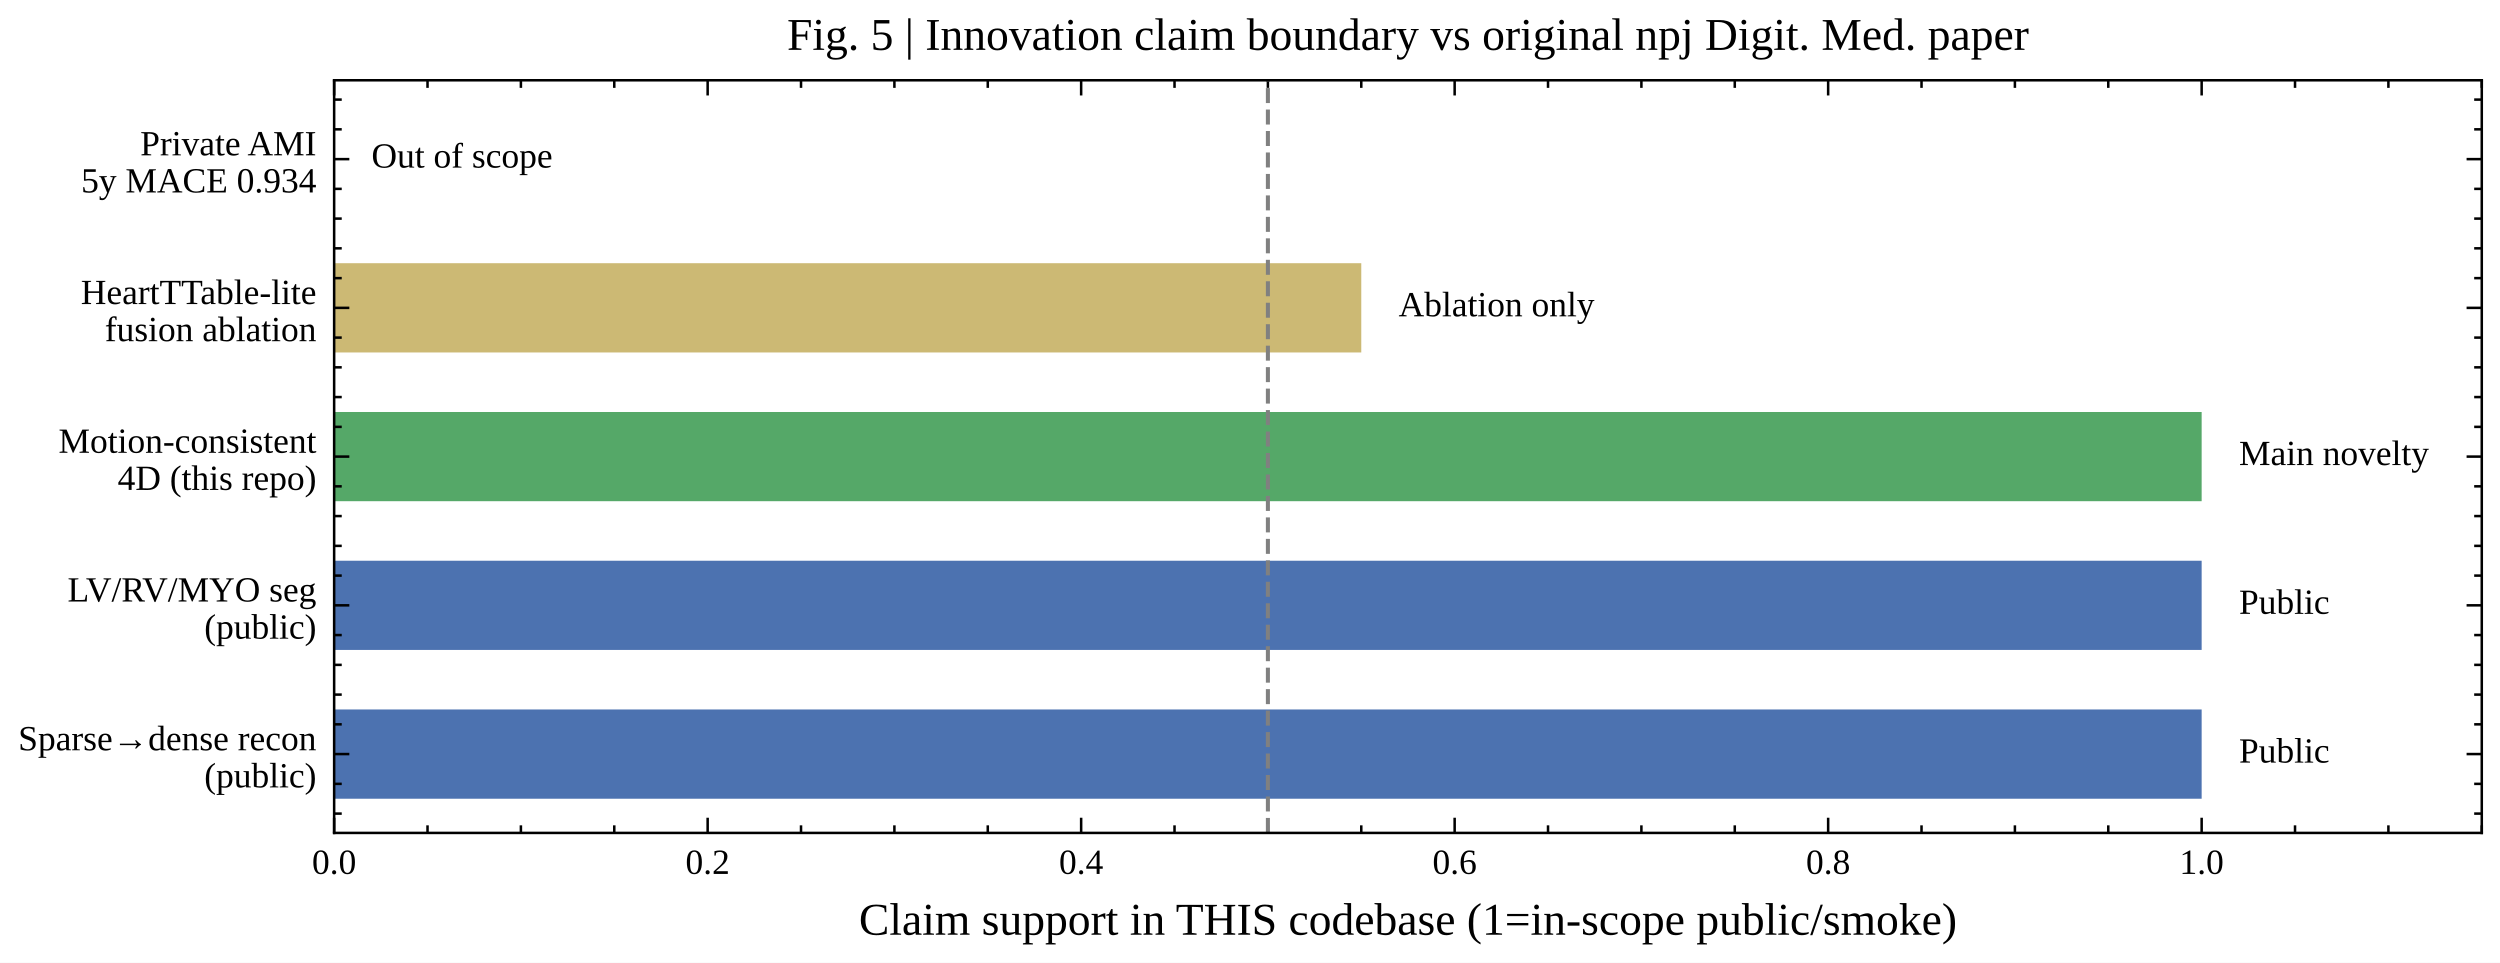
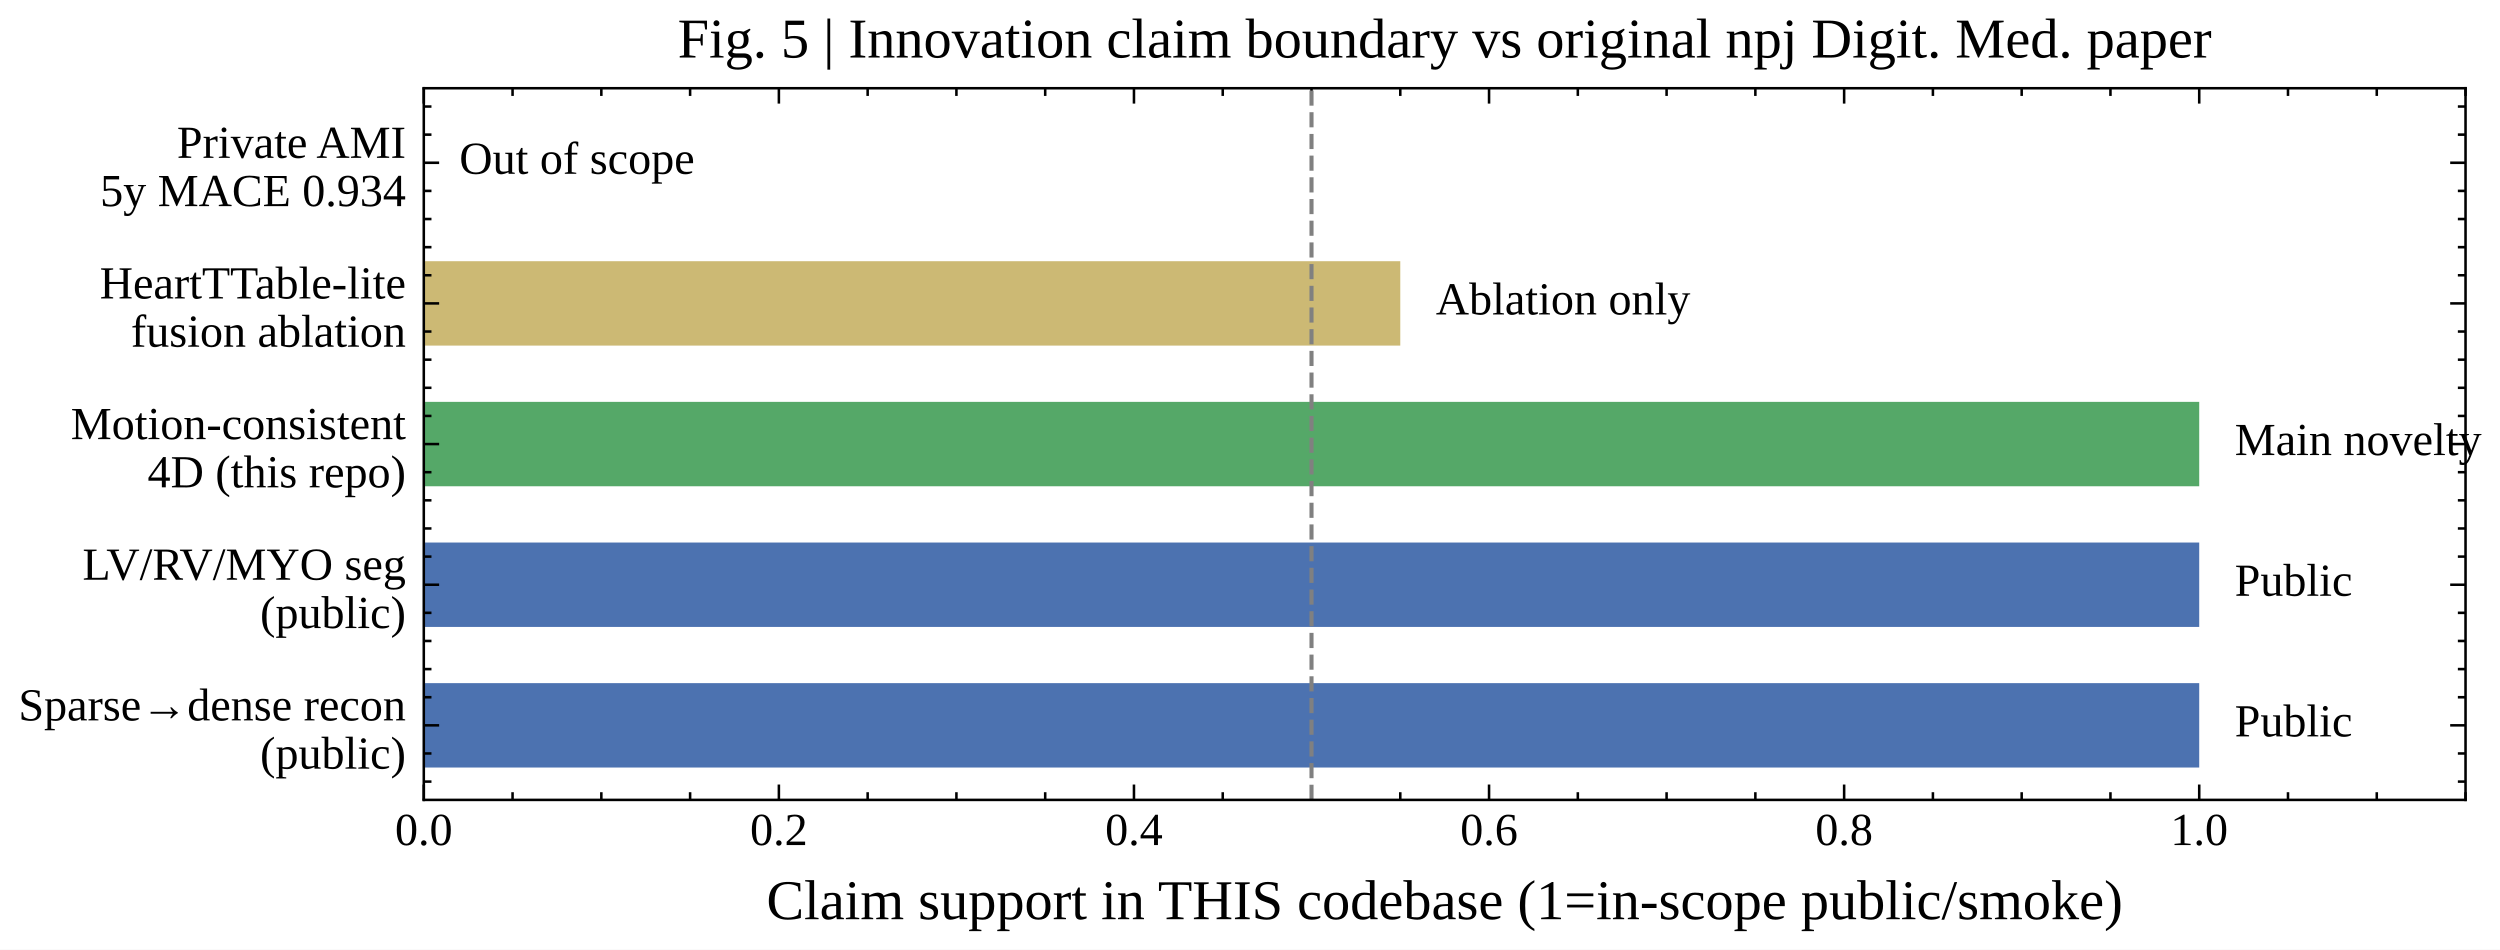
- <svg xmlns="http://www.w3.org/2000/svg" xmlns:xlink="http://www.w3.org/1999/xlink" width="493.777pt" height="190.144pt" viewBox="0 0 493.777 190.144" version="1.1">
+ <svg xmlns="http://www.w3.org/2000/svg" xmlns:xlink="http://www.w3.org/1999/xlink" width="488.596pt" height="185.596pt" viewBox="0 0 488.596 185.596" version="1.1">
  <defs>
    <style type="text/css">*{stroke-linejoin: round; stroke-linecap: butt}</style>
  </defs>
  <g id="figure_1">
    <g id="patch_1">
-       <path d="M 0 190.144  L 493.777 190.144  L 493.777 0  L 0 0  z " style="fill: #ffffff" />
+       <path d="M 0 185.596  L 488.596 185.596  L 488.596 0  L 0 0  z " style="fill: #ffffff" />
    </g>
    <g id="axes_1">
      <g id="patch_2">
-         <path d="M 65.997 164.511  L 490.177 164.511  L 490.177 15.854  L 65.997 15.854  z " style="fill: #ffffff" />
+         <path d="M 82.825 156.331  L 481.86 156.331  L 481.86 17.243  L 82.825 17.243  z " style="fill: #ffffff" />
      </g>
      <g id="patch_3">
-         <path d="M 65.997 157.754  L 434.85 157.754  L 434.85 140.127  L 65.997 140.127  z " clip-path="url(#p67cd540571)" style="fill: #4c72b0" />
+         <path d="M 82.825 150.009  L 429.812 150.009  L 429.812 133.516  L 82.825 133.516  z " clip-path="url(#pb620c83360)" style="fill: #4c72b0" />
      </g>
      <g id="patch_4">
-         <path d="M 65.997 128.375  L 434.85 128.375  L 434.85 110.748  L 65.997 110.748  z " clip-path="url(#p67cd540571)" style="fill: #4c72b0" />
+         <path d="M 82.825 122.521  L 429.812 122.521  L 429.812 106.028  L 82.825 106.028  z " clip-path="url(#pb620c83360)" style="fill: #4c72b0" />
      </g>
      <g id="patch_5">
-         <path d="M 65.997 98.996  L 434.85 98.996  L 434.85 81.369  L 65.997 81.369  z " clip-path="url(#p67cd540571)" style="fill: #55a868" />
+         <path d="M 82.825 95.033  L 429.812 95.033  L 429.812 78.541  L 82.825 78.541  z " clip-path="url(#pb620c83360)" style="fill: #55a868" />
      </g>
      <g id="patch_6">
-         <path d="M 65.997 69.617  L 268.866 69.617  L 268.866 51.99  L 65.997 51.99  z " clip-path="url(#p67cd540571)" style="fill: #ccb974" />
+         <path d="M 82.825 67.546  L 273.668 67.546  L 273.668 51.053  L 82.825 51.053  z " clip-path="url(#pb620c83360)" style="fill: #ccb974" />
      </g>
      <g id="patch_7">
-         <path d="M 65.997 40.238  L 65.997 40.238  L 65.997 22.611  L 65.997 22.611  z " clip-path="url(#p67cd540571)" style="fill: #c44e52" />
+         <path d="M 82.825 40.058  L 82.825 40.058  L 82.825 23.565  L 82.825 23.565  z " clip-path="url(#pb620c83360)" style="fill: #c44e52" />
      </g>
      <g id="matplotlib.axis_1">
        <g id="xtick_1">
          <g id="line2d_1">
            <defs>
-               <path id="m47ccce03e9" d="M 0 0  L 0 -3  " style="stroke: #000000; stroke-width: 0.5" />
+               <path id="ma0f9e7414f" d="M 0 0  L 0 -3  " style="stroke: #000000; stroke-width: 0.5" />
            </defs>
            <g>
-               <use xlink:href="#m47ccce03e9" x="65.997" y="164.511" style="stroke: #000000; stroke-width: 0.5" />
+               <use xlink:href="#ma0f9e7414f" x="82.825" y="156.331" style="stroke: #000000; stroke-width: 0.5" />
            </g>
          </g>
          <g id="line2d_2">
            <defs>
-               <path id="mfd8bf118d7" d="M 0 0  L 0 3  " style="stroke: #000000; stroke-width: 0.5" />
+               <path id="mc4de0adf3c" d="M 0 0  L 0 3  " style="stroke: #000000; stroke-width: 0.5" />
            </defs>
            <g>
-               <use xlink:href="#mfd8bf118d7" x="65.997" y="15.854" style="stroke: #000000; stroke-width: 0.5" />
+               <use xlink:href="#mc4de0adf3c" x="82.825" y="17.243" style="stroke: #000000; stroke-width: 0.5" />
            </g>
          </g>
          <g id="text_1">
-             <g transform="translate(61.62234 172.8717)">
+             <g transform="translate(77.20016 166.0802)">
              <text>
-                 <tspan x="0" y="-0.266" style="font-size: 7px; font-family: 'Times New Roman'">0</tspan>
-                 <tspan x="3.5" y="-0.266" style="font-size: 7px; font-family: 'Times New Roman'">.</tspan>
-                 <tspan x="5.25" y="-0.266" style="font-size: 7px; font-family: 'Times New Roman'">0</tspan>
+                 <tspan x="0" y="-0.922" style="font-size: 9px; font-family: 'Times New Roman'">0</tspan>
+                 <tspan x="4.5" y="-0.922" style="font-size: 9px; font-family: 'Times New Roman'">.</tspan>
+                 <tspan x="6.75" y="-0.922" style="font-size: 9px; font-family: 'Times New Roman'">0</tspan>
              </text>
            </g>
          </g>
        </g>
        <g id="xtick_2">
          <g id="line2d_3">
            <g>
-               <use xlink:href="#m47ccce03e9" x="139.768" y="164.511" style="stroke: #000000; stroke-width: 0.5" />
+               <use xlink:href="#ma0f9e7414f" x="152.223" y="156.331" style="stroke: #000000; stroke-width: 0.5" />
            </g>
          </g>
          <g id="line2d_4">
            <g>
-               <use xlink:href="#mfd8bf118d7" x="139.768" y="15.854" style="stroke: #000000; stroke-width: 0.5" />
+               <use xlink:href="#mc4de0adf3c" x="152.223" y="17.243" style="stroke: #000000; stroke-width: 0.5" />
            </g>
          </g>
          <g id="text_2">
-             <g transform="translate(135.3928 172.8717)">
+             <g transform="translate(146.5975 166.0802)">
              <text>
-                 <tspan x="0" y="-0.266" style="font-size: 7px; font-family: 'Times New Roman'">0</tspan>
-                 <tspan x="3.5" y="-0.266" style="font-size: 7px; font-family: 'Times New Roman'">.</tspan>
-                 <tspan x="5.25" y="-0.266" style="font-size: 7px; font-family: 'Times New Roman'">2</tspan>
+                 <tspan x="0" y="-0.922" style="font-size: 9px; font-family: 'Times New Roman'">0</tspan>
+                 <tspan x="4.5" y="-0.922" style="font-size: 9px; font-family: 'Times New Roman'">.</tspan>
+                 <tspan x="6.75" y="-0.922" style="font-size: 9px; font-family: 'Times New Roman'">2</tspan>
              </text>
            </g>
          </g>
        </g>
        <g id="xtick_3">
          <g id="line2d_5">
            <g>
-               <use xlink:href="#m47ccce03e9" x="213.538" y="164.511" style="stroke: #000000; stroke-width: 0.5" />
+               <use xlink:href="#ma0f9e7414f" x="221.62" y="156.331" style="stroke: #000000; stroke-width: 0.5" />
            </g>
          </g>
          <g id="line2d_6">
            <g>
-               <use xlink:href="#mfd8bf118d7" x="213.538" y="15.854" style="stroke: #000000; stroke-width: 0.5" />
+               <use xlink:href="#mc4de0adf3c" x="221.62" y="17.243" style="stroke: #000000; stroke-width: 0.5" />
            </g>
          </g>
          <g id="text_3">
-             <g transform="translate(209.1632 172.8717)">
+             <g transform="translate(215.9949 166.0802)">
              <text>
-                 <tspan x="0" y="-0.266" style="font-size: 7px; font-family: 'Times New Roman'">0</tspan>
-                 <tspan x="3.5" y="-0.266" style="font-size: 7px; font-family: 'Times New Roman'">.</tspan>
-                 <tspan x="5.25" y="-0.266" style="font-size: 7px; font-family: 'Times New Roman'">4</tspan>
+                 <tspan x="0" y="-0.922" style="font-size: 9px; font-family: 'Times New Roman'">0</tspan>
+                 <tspan x="4.5" y="-0.922" style="font-size: 9px; font-family: 'Times New Roman'">.</tspan>
+                 <tspan x="6.75" y="-0.922" style="font-size: 9px; font-family: 'Times New Roman'">4</tspan>
              </text>
            </g>
          </g>
        </g>
        <g id="xtick_4">
          <g id="line2d_7">
            <g>
-               <use xlink:href="#m47ccce03e9" x="287.309" y="164.511" style="stroke: #000000; stroke-width: 0.5" />
+               <use xlink:href="#ma0f9e7414f" x="291.017" y="156.331" style="stroke: #000000; stroke-width: 0.5" />
            </g>
          </g>
          <g id="line2d_8">
            <g>
-               <use xlink:href="#mfd8bf118d7" x="287.309" y="15.854" style="stroke: #000000; stroke-width: 0.5" />
+               <use xlink:href="#mc4de0adf3c" x="291.017" y="17.243" style="stroke: #000000; stroke-width: 0.5" />
            </g>
          </g>
          <g id="text_4">
-             <g transform="translate(282.9336 172.8717)">
+             <g transform="translate(285.3922 166.0802)">
              <text>
-                 <tspan x="0" y="-0.266" style="font-size: 7px; font-family: 'Times New Roman'">0</tspan>
-                 <tspan x="3.5" y="-0.266" style="font-size: 7px; font-family: 'Times New Roman'">.</tspan>
-                 <tspan x="5.25" y="-0.266" style="font-size: 7px; font-family: 'Times New Roman'">6</tspan>
+                 <tspan x="0" y="-0.922" style="font-size: 9px; font-family: 'Times New Roman'">0</tspan>
+                 <tspan x="4.5" y="-0.922" style="font-size: 9px; font-family: 'Times New Roman'">.</tspan>
+                 <tspan x="6.75" y="-0.922" style="font-size: 9px; font-family: 'Times New Roman'">6</tspan>
              </text>
            </g>
          </g>
        </g>
        <g id="xtick_5">
          <g id="line2d_9">
            <g>
-               <use xlink:href="#m47ccce03e9" x="361.079" y="164.511" style="stroke: #000000; stroke-width: 0.5" />
+               <use xlink:href="#ma0f9e7414f" x="360.415" y="156.331" style="stroke: #000000; stroke-width: 0.5" />
            </g>
          </g>
          <g id="line2d_10">
            <g>
-               <use xlink:href="#mfd8bf118d7" x="361.079" y="15.854" style="stroke: #000000; stroke-width: 0.5" />
+               <use xlink:href="#mc4de0adf3c" x="360.415" y="17.243" style="stroke: #000000; stroke-width: 0.5" />
            </g>
          </g>
          <g id="text_5">
-             <g transform="translate(356.7041 172.8717)">
+             <g transform="translate(354.7896 166.0802)">
              <text>
-                 <tspan x="0" y="-0.266" style="font-size: 7px; font-family: 'Times New Roman'">0</tspan>
-                 <tspan x="3.5" y="-0.266" style="font-size: 7px; font-family: 'Times New Roman'">.</tspan>
-                 <tspan x="5.25" y="-0.266" style="font-size: 7px; font-family: 'Times New Roman'">8</tspan>
+                 <tspan x="0" y="-0.922" style="font-size: 9px; font-family: 'Times New Roman'">0</tspan>
+                 <tspan x="4.5" y="-0.922" style="font-size: 9px; font-family: 'Times New Roman'">.</tspan>
+                 <tspan x="6.75" y="-0.922" style="font-size: 9px; font-family: 'Times New Roman'">8</tspan>
              </text>
            </g>
          </g>
        </g>
        <g id="xtick_6">
          <g id="line2d_11">
            <g>
-               <use xlink:href="#m47ccce03e9" x="434.85" y="164.511" style="stroke: #000000; stroke-width: 0.5" />
+               <use xlink:href="#ma0f9e7414f" x="429.812" y="156.331" style="stroke: #000000; stroke-width: 0.5" />
            </g>
          </g>
          <g id="line2d_12">
            <g>
-               <use xlink:href="#mfd8bf118d7" x="434.85" y="15.854" style="stroke: #000000; stroke-width: 0.5" />
+               <use xlink:href="#mc4de0adf3c" x="429.812" y="17.243" style="stroke: #000000; stroke-width: 0.5" />
            </g>
          </g>
          <g id="text_6">
-             <g transform="translate(430.4745 172.8717)">
+             <g transform="translate(424.1869 166.0802)">
              <text>
-                 <tspan x="0" y="-0.266" style="font-size: 7px; font-family: 'Times New Roman'">1</tspan>
-                 <tspan x="3.5" y="-0.266" style="font-size: 7px; font-family: 'Times New Roman'">.</tspan>
-                 <tspan x="5.25" y="-0.266" style="font-size: 7px; font-family: 'Times New Roman'">0</tspan>
+                 <tspan x="0" y="-0.922" style="font-size: 9px; font-family: 'Times New Roman'">1</tspan>
+                 <tspan x="4.5" y="-0.922" style="font-size: 9px; font-family: 'Times New Roman'">.</tspan>
+                 <tspan x="6.75" y="-0.922" style="font-size: 9px; font-family: 'Times New Roman'">0</tspan>
              </text>
            </g>
          </g>
        </g>
        <g id="xtick_7">
          <g id="line2d_13">
            <defs>
-               <path id="m507afc0fd4" d="M 0 0  L 0 -1.5  " style="stroke: #000000; stroke-width: 0.5" />
+               <path id="m65ec0daab1" d="M 0 0  L 0 -1.5  " style="stroke: #000000; stroke-width: 0.5" />
            </defs>
            <g>
-               <use xlink:href="#m507afc0fd4" x="84.44" y="164.511" style="stroke: #000000; stroke-width: 0.5" />
+               <use xlink:href="#m65ec0daab1" x="100.174" y="156.331" style="stroke: #000000; stroke-width: 0.5" />
            </g>
          </g>
          <g id="line2d_14">
            <defs>
-               <path id="me36587ec46" d="M 0 0  L 0 1.5  " style="stroke: #000000; stroke-width: 0.5" />
+               <path id="mb185f39f93" d="M 0 0  L 0 1.5  " style="stroke: #000000; stroke-width: 0.5" />
            </defs>
            <g>
-               <use xlink:href="#me36587ec46" x="84.44" y="15.854" style="stroke: #000000; stroke-width: 0.5" />
+               <use xlink:href="#mb185f39f93" x="100.174" y="17.243" style="stroke: #000000; stroke-width: 0.5" />
            </g>
          </g>
        </g>
        <g id="xtick_8">
          <g id="line2d_15">
            <g>
-               <use xlink:href="#m507afc0fd4" x="102.883" y="164.511" style="stroke: #000000; stroke-width: 0.5" />
+               <use xlink:href="#m65ec0daab1" x="117.524" y="156.331" style="stroke: #000000; stroke-width: 0.5" />
            </g>
          </g>
          <g id="line2d_16">
            <g>
-               <use xlink:href="#me36587ec46" x="102.883" y="15.854" style="stroke: #000000; stroke-width: 0.5" />
+               <use xlink:href="#mb185f39f93" x="117.524" y="17.243" style="stroke: #000000; stroke-width: 0.5" />
            </g>
          </g>
        </g>
        <g id="xtick_9">
          <g id="line2d_17">
            <g>
-               <use xlink:href="#m507afc0fd4" x="121.325" y="164.511" style="stroke: #000000; stroke-width: 0.5" />
+               <use xlink:href="#m65ec0daab1" x="134.873" y="156.331" style="stroke: #000000; stroke-width: 0.5" />
            </g>
          </g>
          <g id="line2d_18">
            <g>
-               <use xlink:href="#me36587ec46" x="121.325" y="15.854" style="stroke: #000000; stroke-width: 0.5" />
+               <use xlink:href="#mb185f39f93" x="134.873" y="17.243" style="stroke: #000000; stroke-width: 0.5" />
            </g>
          </g>
        </g>
        <g id="xtick_10">
          <g id="line2d_19">
            <g>
-               <use xlink:href="#m507afc0fd4" x="158.21" y="164.511" style="stroke: #000000; stroke-width: 0.5" />
+               <use xlink:href="#m65ec0daab1" x="169.572" y="156.331" style="stroke: #000000; stroke-width: 0.5" />
            </g>
          </g>
          <g id="line2d_20">
            <g>
-               <use xlink:href="#me36587ec46" x="158.21" y="15.854" style="stroke: #000000; stroke-width: 0.5" />
+               <use xlink:href="#mb185f39f93" x="169.572" y="17.243" style="stroke: #000000; stroke-width: 0.5" />
            </g>
          </g>
        </g>
        <g id="xtick_11">
          <g id="line2d_21">
            <g>
-               <use xlink:href="#m507afc0fd4" x="176.653" y="164.511" style="stroke: #000000; stroke-width: 0.5" />
+               <use xlink:href="#m65ec0daab1" x="186.921" y="156.331" style="stroke: #000000; stroke-width: 0.5" />
            </g>
          </g>
          <g id="line2d_22">
            <g>
-               <use xlink:href="#me36587ec46" x="176.653" y="15.854" style="stroke: #000000; stroke-width: 0.5" />
+               <use xlink:href="#mb185f39f93" x="186.921" y="17.243" style="stroke: #000000; stroke-width: 0.5" />
            </g>
          </g>
        </g>
        <g id="xtick_12">
          <g id="line2d_23">
            <g>
-               <use xlink:href="#m507afc0fd4" x="195.096" y="164.511" style="stroke: #000000; stroke-width: 0.5" />
+               <use xlink:href="#m65ec0daab1" x="204.271" y="156.331" style="stroke: #000000; stroke-width: 0.5" />
            </g>
          </g>
          <g id="line2d_24">
            <g>
-               <use xlink:href="#me36587ec46" x="195.096" y="15.854" style="stroke: #000000; stroke-width: 0.5" />
+               <use xlink:href="#mb185f39f93" x="204.271" y="17.243" style="stroke: #000000; stroke-width: 0.5" />
            </g>
          </g>
        </g>
        <g id="xtick_13">
          <g id="line2d_25">
            <g>
-               <use xlink:href="#m507afc0fd4" x="231.981" y="164.511" style="stroke: #000000; stroke-width: 0.5" />
+               <use xlink:href="#m65ec0daab1" x="238.969" y="156.331" style="stroke: #000000; stroke-width: 0.5" />
            </g>
          </g>
          <g id="line2d_26">
            <g>
-               <use xlink:href="#me36587ec46" x="231.981" y="15.854" style="stroke: #000000; stroke-width: 0.5" />
+               <use xlink:href="#mb185f39f93" x="238.969" y="17.243" style="stroke: #000000; stroke-width: 0.5" />
            </g>
          </g>
        </g>
        <g id="xtick_14">
          <g id="line2d_27">
            <g>
-               <use xlink:href="#m507afc0fd4" x="250.423" y="164.511" style="stroke: #000000; stroke-width: 0.5" />
+               <use xlink:href="#m65ec0daab1" x="256.319" y="156.331" style="stroke: #000000; stroke-width: 0.5" />
            </g>
          </g>
          <g id="line2d_28">
            <g>
-               <use xlink:href="#me36587ec46" x="250.423" y="15.854" style="stroke: #000000; stroke-width: 0.5" />
+               <use xlink:href="#mb185f39f93" x="256.319" y="17.243" style="stroke: #000000; stroke-width: 0.5" />
            </g>
          </g>
        </g>
        <g id="xtick_15">
          <g id="line2d_29">
            <g>
-               <use xlink:href="#m507afc0fd4" x="268.866" y="164.511" style="stroke: #000000; stroke-width: 0.5" />
+               <use xlink:href="#m65ec0daab1" x="273.668" y="156.331" style="stroke: #000000; stroke-width: 0.5" />
            </g>
          </g>
          <g id="line2d_30">
            <g>
-               <use xlink:href="#me36587ec46" x="268.866" y="15.854" style="stroke: #000000; stroke-width: 0.5" />
+               <use xlink:href="#mb185f39f93" x="273.668" y="17.243" style="stroke: #000000; stroke-width: 0.5" />
            </g>
          </g>
        </g>
        <g id="xtick_16">
          <g id="line2d_31">
            <g>
-               <use xlink:href="#m507afc0fd4" x="305.751" y="164.511" style="stroke: #000000; stroke-width: 0.5" />
+               <use xlink:href="#m65ec0daab1" x="308.367" y="156.331" style="stroke: #000000; stroke-width: 0.5" />
            </g>
          </g>
          <g id="line2d_32">
            <g>
-               <use xlink:href="#me36587ec46" x="305.751" y="15.854" style="stroke: #000000; stroke-width: 0.5" />
+               <use xlink:href="#mb185f39f93" x="308.367" y="17.243" style="stroke: #000000; stroke-width: 0.5" />
            </g>
          </g>
        </g>
        <g id="xtick_17">
          <g id="line2d_33">
            <g>
-               <use xlink:href="#m507afc0fd4" x="324.194" y="164.511" style="stroke: #000000; stroke-width: 0.5" />
+               <use xlink:href="#m65ec0daab1" x="325.716" y="156.331" style="stroke: #000000; stroke-width: 0.5" />
            </g>
          </g>
          <g id="line2d_34">
            <g>
-               <use xlink:href="#me36587ec46" x="324.194" y="15.854" style="stroke: #000000; stroke-width: 0.5" />
+               <use xlink:href="#mb185f39f93" x="325.716" y="17.243" style="stroke: #000000; stroke-width: 0.5" />
            </g>
          </g>
        </g>
        <g id="xtick_18">
          <g id="line2d_35">
            <g>
-               <use xlink:href="#m507afc0fd4" x="342.636" y="164.511" style="stroke: #000000; stroke-width: 0.5" />
+               <use xlink:href="#m65ec0daab1" x="343.065" y="156.331" style="stroke: #000000; stroke-width: 0.5" />
            </g>
          </g>
          <g id="line2d_36">
            <g>
-               <use xlink:href="#me36587ec46" x="342.636" y="15.854" style="stroke: #000000; stroke-width: 0.5" />
+               <use xlink:href="#mb185f39f93" x="343.065" y="17.243" style="stroke: #000000; stroke-width: 0.5" />
            </g>
          </g>
        </g>
        <g id="xtick_19">
          <g id="line2d_37">
            <g>
-               <use xlink:href="#m507afc0fd4" x="379.522" y="164.511" style="stroke: #000000; stroke-width: 0.5" />
+               <use xlink:href="#m65ec0daab1" x="377.764" y="156.331" style="stroke: #000000; stroke-width: 0.5" />
            </g>
          </g>
          <g id="line2d_38">
            <g>
-               <use xlink:href="#me36587ec46" x="379.522" y="15.854" style="stroke: #000000; stroke-width: 0.5" />
+               <use xlink:href="#mb185f39f93" x="377.764" y="17.243" style="stroke: #000000; stroke-width: 0.5" />
            </g>
          </g>
        </g>
        <g id="xtick_20">
          <g id="line2d_39">
            <g>
-               <use xlink:href="#m507afc0fd4" x="397.964" y="164.511" style="stroke: #000000; stroke-width: 0.5" />
+               <use xlink:href="#m65ec0daab1" x="395.113" y="156.331" style="stroke: #000000; stroke-width: 0.5" />
            </g>
          </g>
          <g id="line2d_40">
            <g>
-               <use xlink:href="#me36587ec46" x="397.964" y="15.854" style="stroke: #000000; stroke-width: 0.5" />
+               <use xlink:href="#mb185f39f93" x="395.113" y="17.243" style="stroke: #000000; stroke-width: 0.5" />
            </g>
          </g>
        </g>
        <g id="xtick_21">
          <g id="line2d_41">
            <g>
-               <use xlink:href="#m507afc0fd4" x="416.407" y="164.511" style="stroke: #000000; stroke-width: 0.5" />
+               <use xlink:href="#m65ec0daab1" x="412.463" y="156.331" style="stroke: #000000; stroke-width: 0.5" />
            </g>
          </g>
          <g id="line2d_42">
            <g>
-               <use xlink:href="#me36587ec46" x="416.407" y="15.854" style="stroke: #000000; stroke-width: 0.5" />
+               <use xlink:href="#mb185f39f93" x="412.463" y="17.243" style="stroke: #000000; stroke-width: 0.5" />
            </g>
          </g>
        </g>
        <g id="xtick_22">
          <g id="line2d_43">
            <g>
-               <use xlink:href="#m507afc0fd4" x="453.292" y="164.511" style="stroke: #000000; stroke-width: 0.5" />
+               <use xlink:href="#m65ec0daab1" x="447.161" y="156.331" style="stroke: #000000; stroke-width: 0.5" />
            </g>
          </g>
          <g id="line2d_44">
            <g>
-               <use xlink:href="#me36587ec46" x="453.292" y="15.854" style="stroke: #000000; stroke-width: 0.5" />
+               <use xlink:href="#mb185f39f93" x="447.161" y="17.243" style="stroke: #000000; stroke-width: 0.5" />
            </g>
          </g>
        </g>
        <g id="xtick_23">
          <g id="line2d_45">
            <g>
-               <use xlink:href="#m507afc0fd4" x="471.735" y="164.511" style="stroke: #000000; stroke-width: 0.5" />
+               <use xlink:href="#m65ec0daab1" x="464.511" y="156.331" style="stroke: #000000; stroke-width: 0.5" />
            </g>
          </g>
          <g id="line2d_46">
            <g>
-               <use xlink:href="#me36587ec46" x="471.735" y="15.854" style="stroke: #000000; stroke-width: 0.5" />
+               <use xlink:href="#mb185f39f93" x="464.511" y="17.243" style="stroke: #000000; stroke-width: 0.5" />
            </g>
          </g>
        </g>
        <g id="xtick_24">
          <g id="line2d_47">
            <g>
-               <use xlink:href="#m507afc0fd4" x="490.177" y="164.511" style="stroke: #000000; stroke-width: 0.5" />
+               <use xlink:href="#m65ec0daab1" x="481.86" y="156.331" style="stroke: #000000; stroke-width: 0.5" />
            </g>
          </g>
          <g id="line2d_48">
            <g>
-               <use xlink:href="#me36587ec46" x="490.177" y="15.854" style="stroke: #000000; stroke-width: 0.5" />
+               <use xlink:href="#mb185f39f93" x="481.86" y="17.243" style="stroke: #000000; stroke-width: 0.5" />
            </g>
          </g>
        </g>
        <g id="text_7">
-           <text style="font-size: 9px; font-family: 'Times New Roman', 'Times', 'DejaVu Serif', serif; text-anchor: middle" x="278.087" y="184.618" transform="rotate(-0 278.0873 184.6184)">Claim support in THIS codebase (1=in-scope public/smoke)</text>
+           <text style="font-size: 11px; font-family: 'Times New Roman', 'Times', 'SimSun', 'STSong', 'DejaVu Serif', serif; text-anchor: middle" x="282.343" y="179.643" transform="rotate(-0 282.3425 179.6434)">Claim support in THIS codebase (1=in-scope public/smoke)</text>
        </g>
      </g>
      <g id="matplotlib.axis_2">
        <g id="ytick_1">
          <g id="line2d_49">
            <defs>
-               <path id="m47de96ea10" d="M 0 0  L 3 0  " style="stroke: #000000; stroke-width: 0.5" />
+               <path id="ma736b0b3ea" d="M 0 0  L 3 0  " style="stroke: #000000; stroke-width: 0.5" />
            </defs>
            <g>
-               <use xlink:href="#m47de96ea10" x="65.997" y="148.94" style="stroke: #000000; stroke-width: 0.5" />
+               <use xlink:href="#ma736b0b3ea" x="82.825" y="141.762" style="stroke: #000000; stroke-width: 0.5" />
            </g>
          </g>
          <g id="line2d_50">
            <defs>
-               <path id="m9a4c2ce841" d="M 0 0  L -3 0  " style="stroke: #000000; stroke-width: 0.5" />
+               <path id="m66a1c32946" d="M 0 0  L -3 0  " style="stroke: #000000; stroke-width: 0.5" />
            </defs>
            <g>
-               <use xlink:href="#m9a4c2ce841" x="490.177" y="148.94" style="stroke: #000000; stroke-width: 0.5" />
+               <use xlink:href="#m66a1c32946" x="481.86" y="141.762" style="stroke: #000000; stroke-width: 0.5" />
            </g>
          </g>
          <g id="text_8">
-             <text style="font-size: 7px; font-family: 'Times New Roman', 'Times', 'DejaVu Serif', serif" transform="translate(3.6 148.1916)">Sparse→dense recon</text>
-             <text style="font-size: 7px; font-family: 'Times New Roman', 'Times', 'DejaVu Serif', serif" transform="translate(40.33906 155.5217)">(public)</text>
+             <text style="font-size: 9px; font-family: 'Times New Roman', 'Times', 'SimSun', 'STSong', 'DejaVu Serif', serif" transform="translate(3.6 140.7997)">Sparse→dense recon</text>
+             <text style="font-size: 9px; font-family: 'Times New Roman', 'Times', 'SimSun', 'STSong', 'DejaVu Serif', serif" transform="translate(50.83594 150.2242)">(public)</text>
          </g>
        </g>
        <g id="ytick_2">
          <g id="line2d_51">
            <g>
-               <use xlink:href="#m47de96ea10" x="65.997" y="119.561" style="stroke: #000000; stroke-width: 0.5" />
+               <use xlink:href="#ma736b0b3ea" x="82.825" y="114.275" style="stroke: #000000; stroke-width: 0.5" />
            </g>
          </g>
          <g id="line2d_52">
            <g>
-               <use xlink:href="#m9a4c2ce841" x="490.177" y="119.561" style="stroke: #000000; stroke-width: 0.5" />
+               <use xlink:href="#m66a1c32946" x="481.86" y="114.275" style="stroke: #000000; stroke-width: 0.5" />
            </g>
          </g>
          <g id="text_9">
-             <text style="font-size: 7px; font-family: 'Times New Roman', 'Times', 'DejaVu Serif', serif" transform="translate(13.33437 118.8061)">LV/RV/MYO seg</text>
-             <text style="font-size: 7px; font-family: 'Times New Roman', 'Times', 'DejaVu Serif', serif" transform="translate(40.33906 126.1493)">(public)</text>
+             <text style="font-size: 9px; font-family: 'Times New Roman', 'Times', 'SimSun', 'STSong', 'DejaVu Serif', serif" transform="translate(16.11563 113.3037)">LV/RV/MYO seg</text>
+             <text style="font-size: 9px; font-family: 'Times New Roman', 'Times', 'SimSun', 'STSong', 'DejaVu Serif', serif" transform="translate(50.83594 122.7449)">(public)</text>
          </g>
        </g>
        <g id="ytick_3">
          <g id="line2d_53">
            <g>
-               <use xlink:href="#m47de96ea10" x="65.997" y="90.182" style="stroke: #000000; stroke-width: 0.5" />
+               <use xlink:href="#ma736b0b3ea" x="82.825" y="86.787" style="stroke: #000000; stroke-width: 0.5" />
            </g>
          </g>
          <g id="line2d_54">
            <g>
-               <use xlink:href="#m9a4c2ce841" x="490.177" y="90.182" style="stroke: #000000; stroke-width: 0.5" />
+               <use xlink:href="#m66a1c32946" x="481.86" y="86.787" style="stroke: #000000; stroke-width: 0.5" />
            </g>
          </g>
          <g id="text_10">
-             <text style="font-size: 7px; font-family: 'Times New Roman', 'Times', 'DejaVu Serif', serif" transform="translate(11.55484 89.43367)">Motion-consistent</text>
-             <text style="font-size: 7px; font-family: 'Times New Roman', 'Times', 'DejaVu Serif', serif" transform="translate(23.22844 96.76377)">4D (this repo)</text>
+             <text style="font-size: 9px; font-family: 'Times New Roman', 'Times', 'SimSun', 'STSong', 'DejaVu Serif', serif" transform="translate(13.82766 85.82445)">Motion-consistent</text>
+             <text style="font-size: 9px; font-family: 'Times New Roman', 'Times', 'SimSun', 'STSong', 'DejaVu Serif', serif" transform="translate(28.83656 95.24886)">4D (this repo)</text>
          </g>
        </g>
        <g id="ytick_4">
          <g id="line2d_55">
            <g>
-               <use xlink:href="#m47de96ea10" x="65.997" y="60.803" style="stroke: #000000; stroke-width: 0.5" />
+               <use xlink:href="#ma736b0b3ea" x="82.825" y="59.299" style="stroke: #000000; stroke-width: 0.5" />
            </g>
          </g>
          <g id="line2d_56">
            <g>
-               <use xlink:href="#m9a4c2ce841" x="490.177" y="60.803" style="stroke: #000000; stroke-width: 0.5" />
+               <use xlink:href="#m66a1c32946" x="481.86" y="59.299" style="stroke: #000000; stroke-width: 0.5" />
            </g>
          </g>
          <g id="text_11">
-             <text style="font-size: 7px; font-family: 'Times New Roman', 'Times', 'DejaVu Serif', serif" transform="translate(15.95937 60.05472)">HeartTTable-lite</text>
-             <text style="font-size: 7px; font-family: 'Times New Roman', 'Times', 'DejaVu Serif', serif" transform="translate(20.69859 67.38481)">fusion ablation</text>
+             <text style="font-size: 9px; font-family: 'Times New Roman', 'Times', 'SimSun', 'STSong', 'DejaVu Serif', serif" transform="translate(19.49063 58.3368)">HeartTTable-lite</text>
+             <text style="font-size: 9px; font-family: 'Times New Roman', 'Times', 'SimSun', 'STSong', 'DejaVu Serif', serif" transform="translate(25.58391 67.76121)">fusion ablation</text>
          </g>
        </g>
        <g id="ytick_5">
          <g id="line2d_57">
            <g>
-               <use xlink:href="#m47de96ea10" x="65.997" y="31.424" style="stroke: #000000; stroke-width: 0.5" />
+               <use xlink:href="#ma736b0b3ea" x="82.825" y="31.812" style="stroke: #000000; stroke-width: 0.5" />
            </g>
          </g>
          <g id="line2d_58">
            <g>
-               <use xlink:href="#m9a4c2ce841" x="490.177" y="31.424" style="stroke: #000000; stroke-width: 0.5" />
+               <use xlink:href="#m66a1c32946" x="481.86" y="31.812" style="stroke: #000000; stroke-width: 0.5" />
            </g>
          </g>
          <g id="text_12">
-             <text style="font-size: 7px; font-family: 'Times New Roman', 'Times', 'DejaVu Serif', serif" transform="translate(27.69422 30.68233)">Private AMI</text>
-             <text style="font-size: 7px; font-family: 'Times New Roman', 'Times', 'DejaVu Serif', serif" transform="translate(16.02281 38.01242)">5y MACE 0.934</text>
+             <text style="font-size: 9px; font-family: 'Times New Roman', 'Times', 'SimSun', 'STSong', 'DejaVu Serif', serif" transform="translate(34.57828 30.85759)">Private AMI</text>
+             <text style="font-size: 9px; font-family: 'Times New Roman', 'Times', 'SimSun', 'STSong', 'DejaVu Serif', serif" transform="translate(19.57219 40.282)">5y MACE 0.934</text>
          </g>
        </g>
        <g id="ytick_6">
          <g id="line2d_59">
            <defs>
-               <path id="ma13aa78b05" d="M 0 0  L 1.5 0  " style="stroke: #000000; stroke-width: 0.5" />
+               <path id="m0e86bc75dc" d="M 0 0  L 1.5 0  " style="stroke: #000000; stroke-width: 0.5" />
            </defs>
            <g>
-               <use xlink:href="#ma13aa78b05" x="65.997" y="160.692" style="stroke: #000000; stroke-width: 0.5" />
+               <use xlink:href="#m0e86bc75dc" x="82.825" y="152.757" style="stroke: #000000; stroke-width: 0.5" />
            </g>
          </g>
          <g id="line2d_60">
            <defs>
-               <path id="m64020f6837" d="M 0 0  L -1.5 0  " style="stroke: #000000; stroke-width: 0.5" />
+               <path id="mdbb833974b" d="M 0 0  L -1.5 0  " style="stroke: #000000; stroke-width: 0.5" />
            </defs>
            <g>
-               <use xlink:href="#m64020f6837" x="490.177" y="160.692" style="stroke: #000000; stroke-width: 0.5" />
+               <use xlink:href="#mdbb833974b" x="481.86" y="152.757" style="stroke: #000000; stroke-width: 0.5" />
            </g>
          </g>
        </g>
        <g id="ytick_7">
          <g id="line2d_61">
            <g>
-               <use xlink:href="#ma13aa78b05" x="65.997" y="154.816" style="stroke: #000000; stroke-width: 0.5" />
+               <use xlink:href="#m0e86bc75dc" x="82.825" y="147.26" style="stroke: #000000; stroke-width: 0.5" />
            </g>
          </g>
          <g id="line2d_62">
            <g>
-               <use xlink:href="#m64020f6837" x="490.177" y="154.816" style="stroke: #000000; stroke-width: 0.5" />
+               <use xlink:href="#mdbb833974b" x="481.86" y="147.26" style="stroke: #000000; stroke-width: 0.5" />
            </g>
          </g>
        </g>
        <g id="ytick_8">
          <g id="line2d_63">
            <g>
-               <use xlink:href="#ma13aa78b05" x="65.997" y="143.064" style="stroke: #000000; stroke-width: 0.5" />
+               <use xlink:href="#m0e86bc75dc" x="82.825" y="136.265" style="stroke: #000000; stroke-width: 0.5" />
            </g>
          </g>
          <g id="line2d_64">
            <g>
-               <use xlink:href="#m64020f6837" x="490.177" y="143.064" style="stroke: #000000; stroke-width: 0.5" />
+               <use xlink:href="#mdbb833974b" x="481.86" y="136.265" style="stroke: #000000; stroke-width: 0.5" />
            </g>
          </g>
        </g>
        <g id="ytick_9">
          <g id="line2d_65">
            <g>
-               <use xlink:href="#ma13aa78b05" x="65.997" y="137.189" style="stroke: #000000; stroke-width: 0.5" />
+               <use xlink:href="#m0e86bc75dc" x="82.825" y="130.767" style="stroke: #000000; stroke-width: 0.5" />
            </g>
          </g>
          <g id="line2d_66">
            <g>
-               <use xlink:href="#m64020f6837" x="490.177" y="137.189" style="stroke: #000000; stroke-width: 0.5" />
+               <use xlink:href="#mdbb833974b" x="481.86" y="130.767" style="stroke: #000000; stroke-width: 0.5" />
            </g>
          </g>
        </g>
        <g id="ytick_10">
          <g id="line2d_67">
            <g>
-               <use xlink:href="#ma13aa78b05" x="65.997" y="131.313" style="stroke: #000000; stroke-width: 0.5" />
+               <use xlink:href="#m0e86bc75dc" x="82.825" y="125.27" style="stroke: #000000; stroke-width: 0.5" />
            </g>
          </g>
          <g id="line2d_68">
            <g>
-               <use xlink:href="#m64020f6837" x="490.177" y="131.313" style="stroke: #000000; stroke-width: 0.5" />
+               <use xlink:href="#mdbb833974b" x="481.86" y="125.27" style="stroke: #000000; stroke-width: 0.5" />
            </g>
          </g>
        </g>
        <g id="ytick_11">
          <g id="line2d_69">
            <g>
-               <use xlink:href="#ma13aa78b05" x="65.997" y="125.437" style="stroke: #000000; stroke-width: 0.5" />
+               <use xlink:href="#m0e86bc75dc" x="82.825" y="119.772" style="stroke: #000000; stroke-width: 0.5" />
            </g>
          </g>
          <g id="line2d_70">
            <g>
-               <use xlink:href="#m64020f6837" x="490.177" y="125.437" style="stroke: #000000; stroke-width: 0.5" />
+               <use xlink:href="#mdbb833974b" x="481.86" y="119.772" style="stroke: #000000; stroke-width: 0.5" />
            </g>
          </g>
        </g>
        <g id="ytick_12">
          <g id="line2d_71">
            <g>
-               <use xlink:href="#ma13aa78b05" x="65.997" y="113.686" style="stroke: #000000; stroke-width: 0.5" />
+               <use xlink:href="#m0e86bc75dc" x="82.825" y="108.777" style="stroke: #000000; stroke-width: 0.5" />
            </g>
          </g>
          <g id="line2d_72">
            <g>
-               <use xlink:href="#m64020f6837" x="490.177" y="113.686" style="stroke: #000000; stroke-width: 0.5" />
+               <use xlink:href="#mdbb833974b" x="481.86" y="108.777" style="stroke: #000000; stroke-width: 0.5" />
            </g>
          </g>
        </g>
        <g id="ytick_13">
          <g id="line2d_73">
            <g>
-               <use xlink:href="#ma13aa78b05" x="65.997" y="107.81" style="stroke: #000000; stroke-width: 0.5" />
+               <use xlink:href="#m0e86bc75dc" x="82.825" y="103.28" style="stroke: #000000; stroke-width: 0.5" />
            </g>
          </g>
          <g id="line2d_74">
            <g>
-               <use xlink:href="#m64020f6837" x="490.177" y="107.81" style="stroke: #000000; stroke-width: 0.5" />
+               <use xlink:href="#mdbb833974b" x="481.86" y="103.28" style="stroke: #000000; stroke-width: 0.5" />
            </g>
          </g>
        </g>
        <g id="ytick_14">
          <g id="line2d_75">
            <g>
-               <use xlink:href="#ma13aa78b05" x="65.997" y="101.934" style="stroke: #000000; stroke-width: 0.5" />
+               <use xlink:href="#m0e86bc75dc" x="82.825" y="97.782" style="stroke: #000000; stroke-width: 0.5" />
            </g>
          </g>
          <g id="line2d_76">
            <g>
-               <use xlink:href="#m64020f6837" x="490.177" y="101.934" style="stroke: #000000; stroke-width: 0.5" />
+               <use xlink:href="#mdbb833974b" x="481.86" y="97.782" style="stroke: #000000; stroke-width: 0.5" />
            </g>
          </g>
        </g>
        <g id="ytick_15">
          <g id="line2d_77">
            <g>
-               <use xlink:href="#ma13aa78b05" x="65.997" y="96.058" style="stroke: #000000; stroke-width: 0.5" />
+               <use xlink:href="#m0e86bc75dc" x="82.825" y="92.285" style="stroke: #000000; stroke-width: 0.5" />
            </g>
          </g>
          <g id="line2d_78">
            <g>
-               <use xlink:href="#m64020f6837" x="490.177" y="96.058" style="stroke: #000000; stroke-width: 0.5" />
+               <use xlink:href="#mdbb833974b" x="481.86" y="92.285" style="stroke: #000000; stroke-width: 0.5" />
            </g>
          </g>
        </g>
        <g id="ytick_16">
          <g id="line2d_79">
            <g>
-               <use xlink:href="#ma13aa78b05" x="65.997" y="84.307" style="stroke: #000000; stroke-width: 0.5" />
+               <use xlink:href="#m0e86bc75dc" x="82.825" y="81.29" style="stroke: #000000; stroke-width: 0.5" />
            </g>
          </g>
          <g id="line2d_80">
            <g>
-               <use xlink:href="#m64020f6837" x="490.177" y="84.307" style="stroke: #000000; stroke-width: 0.5" />
+               <use xlink:href="#mdbb833974b" x="481.86" y="81.29" style="stroke: #000000; stroke-width: 0.5" />
            </g>
          </g>
        </g>
        <g id="ytick_17">
          <g id="line2d_81">
            <g>
-               <use xlink:href="#ma13aa78b05" x="65.997" y="78.431" style="stroke: #000000; stroke-width: 0.5" />
+               <use xlink:href="#m0e86bc75dc" x="82.825" y="75.792" style="stroke: #000000; stroke-width: 0.5" />
            </g>
          </g>
          <g id="line2d_82">
            <g>
-               <use xlink:href="#m64020f6837" x="490.177" y="78.431" style="stroke: #000000; stroke-width: 0.5" />
+               <use xlink:href="#mdbb833974b" x="481.86" y="75.792" style="stroke: #000000; stroke-width: 0.5" />
            </g>
          </g>
        </g>
        <g id="ytick_18">
          <g id="line2d_83">
            <g>
-               <use xlink:href="#ma13aa78b05" x="65.997" y="72.555" style="stroke: #000000; stroke-width: 0.5" />
+               <use xlink:href="#m0e86bc75dc" x="82.825" y="70.294" style="stroke: #000000; stroke-width: 0.5" />
            </g>
          </g>
          <g id="line2d_84">
            <g>
-               <use xlink:href="#m64020f6837" x="490.177" y="72.555" style="stroke: #000000; stroke-width: 0.5" />
+               <use xlink:href="#mdbb833974b" x="481.86" y="70.294" style="stroke: #000000; stroke-width: 0.5" />
            </g>
          </g>
        </g>
        <g id="ytick_19">
          <g id="line2d_85">
            <g>
-               <use xlink:href="#ma13aa78b05" x="65.997" y="66.679" style="stroke: #000000; stroke-width: 0.5" />
+               <use xlink:href="#m0e86bc75dc" x="82.825" y="64.797" style="stroke: #000000; stroke-width: 0.5" />
            </g>
          </g>
          <g id="line2d_86">
            <g>
-               <use xlink:href="#m64020f6837" x="490.177" y="66.679" style="stroke: #000000; stroke-width: 0.5" />
+               <use xlink:href="#mdbb833974b" x="481.86" y="64.797" style="stroke: #000000; stroke-width: 0.5" />
            </g>
          </g>
        </g>
        <g id="ytick_20">
          <g id="line2d_87">
            <g>
-               <use xlink:href="#ma13aa78b05" x="65.997" y="54.928" style="stroke: #000000; stroke-width: 0.5" />
+               <use xlink:href="#m0e86bc75dc" x="82.825" y="53.802" style="stroke: #000000; stroke-width: 0.5" />
            </g>
          </g>
          <g id="line2d_88">
            <g>
-               <use xlink:href="#m64020f6837" x="490.177" y="54.928" style="stroke: #000000; stroke-width: 0.5" />
+               <use xlink:href="#mdbb833974b" x="481.86" y="53.802" style="stroke: #000000; stroke-width: 0.5" />
            </g>
          </g>
        </g>
        <g id="ytick_21">
          <g id="line2d_89">
            <g>
-               <use xlink:href="#ma13aa78b05" x="65.997" y="49.052" style="stroke: #000000; stroke-width: 0.5" />
+               <use xlink:href="#m0e86bc75dc" x="82.825" y="48.304" style="stroke: #000000; stroke-width: 0.5" />
            </g>
          </g>
          <g id="line2d_90">
            <g>
-               <use xlink:href="#m64020f6837" x="490.177" y="49.052" style="stroke: #000000; stroke-width: 0.5" />
+               <use xlink:href="#mdbb833974b" x="481.86" y="48.304" style="stroke: #000000; stroke-width: 0.5" />
            </g>
          </g>
        </g>
        <g id="ytick_22">
          <g id="line2d_91">
            <g>
-               <use xlink:href="#ma13aa78b05" x="65.997" y="43.176" style="stroke: #000000; stroke-width: 0.5" />
+               <use xlink:href="#m0e86bc75dc" x="82.825" y="42.807" style="stroke: #000000; stroke-width: 0.5" />
            </g>
          </g>
          <g id="line2d_92">
            <g>
-               <use xlink:href="#m64020f6837" x="490.177" y="43.176" style="stroke: #000000; stroke-width: 0.5" />
+               <use xlink:href="#mdbb833974b" x="481.86" y="42.807" style="stroke: #000000; stroke-width: 0.5" />
            </g>
          </g>
        </g>
        <g id="ytick_23">
          <g id="line2d_93">
            <g>
-               <use xlink:href="#ma13aa78b05" x="65.997" y="37.3" style="stroke: #000000; stroke-width: 0.5" />
+               <use xlink:href="#m0e86bc75dc" x="82.825" y="37.309" style="stroke: #000000; stroke-width: 0.5" />
            </g>
          </g>
          <g id="line2d_94">
            <g>
-               <use xlink:href="#m64020f6837" x="490.177" y="37.3" style="stroke: #000000; stroke-width: 0.5" />
+               <use xlink:href="#mdbb833974b" x="481.86" y="37.309" style="stroke: #000000; stroke-width: 0.5" />
            </g>
          </g>
        </g>
        <g id="ytick_24">
          <g id="line2d_95">
            <g>
-               <use xlink:href="#ma13aa78b05" x="65.997" y="25.549" style="stroke: #000000; stroke-width: 0.5" />
+               <use xlink:href="#m0e86bc75dc" x="82.825" y="26.314" style="stroke: #000000; stroke-width: 0.5" />
            </g>
          </g>
          <g id="line2d_96">
            <g>
-               <use xlink:href="#m64020f6837" x="490.177" y="25.549" style="stroke: #000000; stroke-width: 0.5" />
+               <use xlink:href="#mdbb833974b" x="481.86" y="26.314" style="stroke: #000000; stroke-width: 0.5" />
            </g>
          </g>
        </g>
        <g id="ytick_25">
          <g id="line2d_97">
            <g>
-               <use xlink:href="#ma13aa78b05" x="65.997" y="19.673" style="stroke: #000000; stroke-width: 0.5" />
+               <use xlink:href="#m0e86bc75dc" x="82.825" y="20.817" style="stroke: #000000; stroke-width: 0.5" />
            </g>
          </g>
          <g id="line2d_98">
            <g>
-               <use xlink:href="#m64020f6837" x="490.177" y="19.673" style="stroke: #000000; stroke-width: 0.5" />
+               <use xlink:href="#mdbb833974b" x="481.86" y="20.817" style="stroke: #000000; stroke-width: 0.5" />
            </g>
          </g>
        </g>
      </g>
      <g id="line2d_99">
-         <path d="M 250.423 164.511  L 250.423 15.854  " clip-path="url(#p67cd540571)" style="fill: none; stroke-dasharray: 2.96,1.28; stroke-dashoffset: 0; stroke: #808080; stroke-width: 0.8" />
+         <path d="M 256.319 156.331  L 256.319 17.243  " clip-path="url(#pb620c83360)" style="fill: none; stroke-dasharray: 2.96,1.28; stroke-dashoffset: 0; stroke: #808080; stroke-width: 0.8" />
      </g>
      <g id="patch_8">
-         <path d="M 65.997 164.511  L 65.997 15.854  " style="fill: none; stroke: #000000; stroke-width: 0.5; stroke-linejoin: miter; stroke-linecap: square" />
+         <path d="M 82.825 156.331  L 82.825 17.243  " style="fill: none; stroke: #000000; stroke-width: 0.5; stroke-linejoin: miter; stroke-linecap: square" />
      </g>
      <g id="patch_9">
-         <path d="M 490.177 164.511  L 490.177 15.854  " style="fill: none; stroke: #000000; stroke-width: 0.5; stroke-linejoin: miter; stroke-linecap: square" />
+         <path d="M 481.86 156.331  L 481.86 17.243  " style="fill: none; stroke: #000000; stroke-width: 0.5; stroke-linejoin: miter; stroke-linecap: square" />
      </g>
      <g id="patch_10">
-         <path d="M 65.997 164.511  L 490.177 164.511  " style="fill: none; stroke: #000000; stroke-width: 0.5; stroke-linejoin: miter; stroke-linecap: square" />
+         <path d="M 82.825 156.331  L 481.86 156.331  " style="fill: none; stroke: #000000; stroke-width: 0.5; stroke-linejoin: miter; stroke-linecap: square" />
      </g>
      <g id="patch_11">
-         <path d="M 65.997 15.854  L 490.177 15.854  " style="fill: none; stroke: #000000; stroke-width: 0.5; stroke-linejoin: miter; stroke-linecap: square" />
+         <path d="M 82.825 17.243  L 481.86 17.243  " style="fill: none; stroke: #000000; stroke-width: 0.5; stroke-linejoin: miter; stroke-linecap: square" />
      </g>
      <g id="text_13">
-         <text style="font-size: 7px; font-family: 'Times New Roman', 'Times', 'DejaVu Serif', serif; text-anchor: start" x="442.227" y="150.622" transform="rotate(-0 442.2266 150.6219)">Public</text>
+         <text style="font-size: 9px; font-family: 'Times New Roman', 'Times', 'SimSun', 'STSong', 'DejaVu Serif', serif; text-anchor: start" x="436.752" y="143.924" transform="rotate(-0 436.7517 143.9244)">Public</text>
      </g>
      <g id="text_14">
-         <text style="font-size: 7px; font-family: 'Times New Roman', 'Times', 'DejaVu Serif', serif; text-anchor: start" x="442.227" y="121.243" transform="rotate(-0 442.2266 121.2429)">Public</text>
+         <text style="font-size: 9px; font-family: 'Times New Roman', 'Times', 'SimSun', 'STSong', 'DejaVu Serif', serif; text-anchor: start" x="436.752" y="116.437" transform="rotate(-0 436.7517 116.4368)">Public</text>
      </g>
      <g id="text_15">
-         <text style="font-size: 7px; font-family: 'Times New Roman', 'Times', 'DejaVu Serif', serif; text-anchor: start" x="442.227" y="91.857" transform="rotate(-0 442.2266 91.85742)">Main novelty</text>
+         <text style="font-size: 9px; font-family: 'Times New Roman', 'Times', 'SimSun', 'STSong', 'DejaVu Serif', serif; text-anchor: start" x="436.752" y="88.941" transform="rotate(-0 436.7517 88.9407)">Main novelty</text>
      </g>
      <g id="text_16">
-         <text style="font-size: 7px; font-family: 'Times New Roman', 'Times', 'DejaVu Serif', serif; text-anchor: start" x="276.243" y="62.478" transform="rotate(-0 276.2431 62.47847)">Ablation only</text>
+         <text style="font-size: 9px; font-family: 'Times New Roman', 'Times', 'SimSun', 'STSong', 'DejaVu Serif', serif; text-anchor: start" x="280.608" y="61.453" transform="rotate(-0 280.6076 61.45305)">Ablation only</text>
      </g>
      <g id="text_17">
-         <text style="font-size: 7px; font-family: 'Times New Roman', 'Times', 'DejaVu Serif', serif; text-anchor: start" x="73.374" y="33.106" transform="rotate(-0 73.37439 33.10608)">Out of scope</text>
+         <text style="font-size: 9px; font-family: 'Times New Roman', 'Times', 'SimSun', 'STSong', 'DejaVu Serif', serif; text-anchor: start" x="89.765" y="33.974" transform="rotate(-0 89.76489 33.97384)">Out of scope</text>
      </g>
      <g id="text_18">
-         <text style="font-size: 9px; font-family: 'Times New Roman', 'Times', 'DejaVu Serif', serif; text-anchor: middle" x="278.087" y="9.854" transform="rotate(-0 278.0873 9.853594)">Fig. 5 | Innovation claim boundary vs original npj Digit. Med. paper</text>
+         <text style="font-size: 11px; font-family: 'Times New Roman', 'Times', 'SimSun', 'STSong', 'DejaVu Serif', serif; text-anchor: middle" x="282.343" y="11.243" transform="rotate(-0 282.3425 11.24328)">Fig. 5 | Innovation claim boundary vs original npj Digit. Med. paper</text>
      </g>
    </g>
  </g>
  <defs>
-     <clipPath id="p67cd540571">
-       <rect x="65.997" y="15.854" width="424.18" height="148.657" />
+     <clipPath id="pb620c83360">
+       <rect x="82.825" y="17.243" width="399.035" height="139.088" />
    </clipPath>
  </defs>
</svg>
